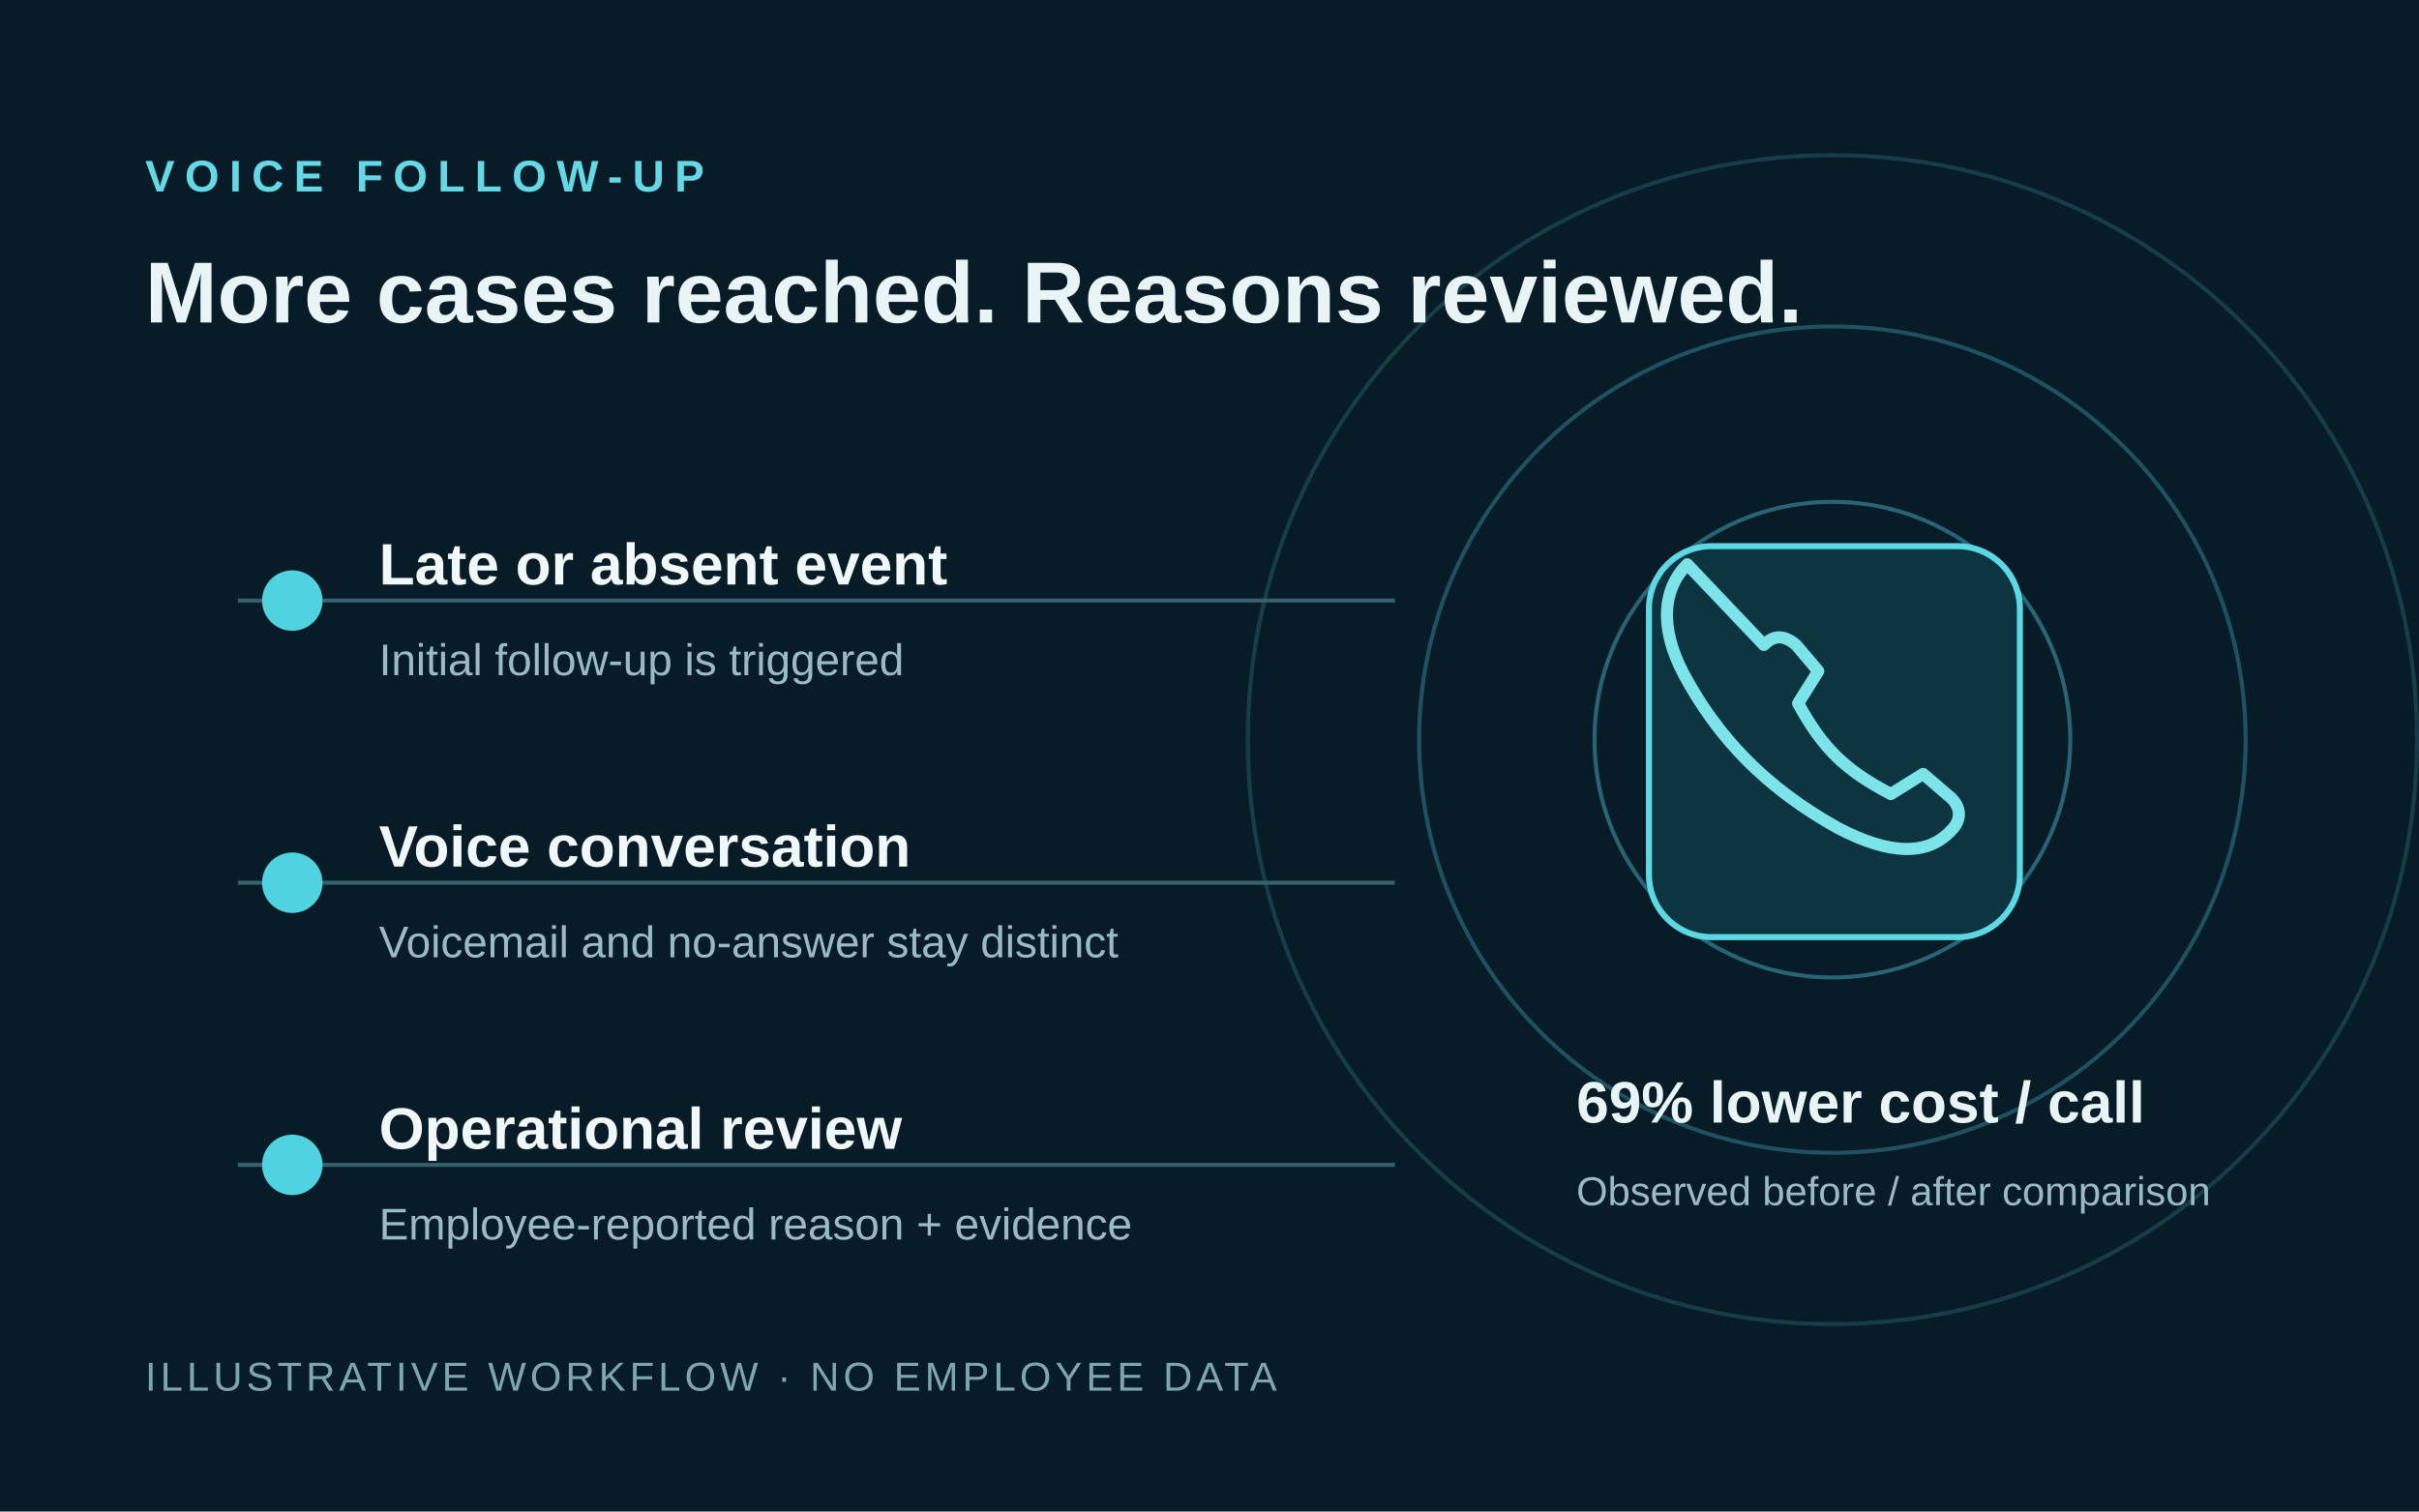
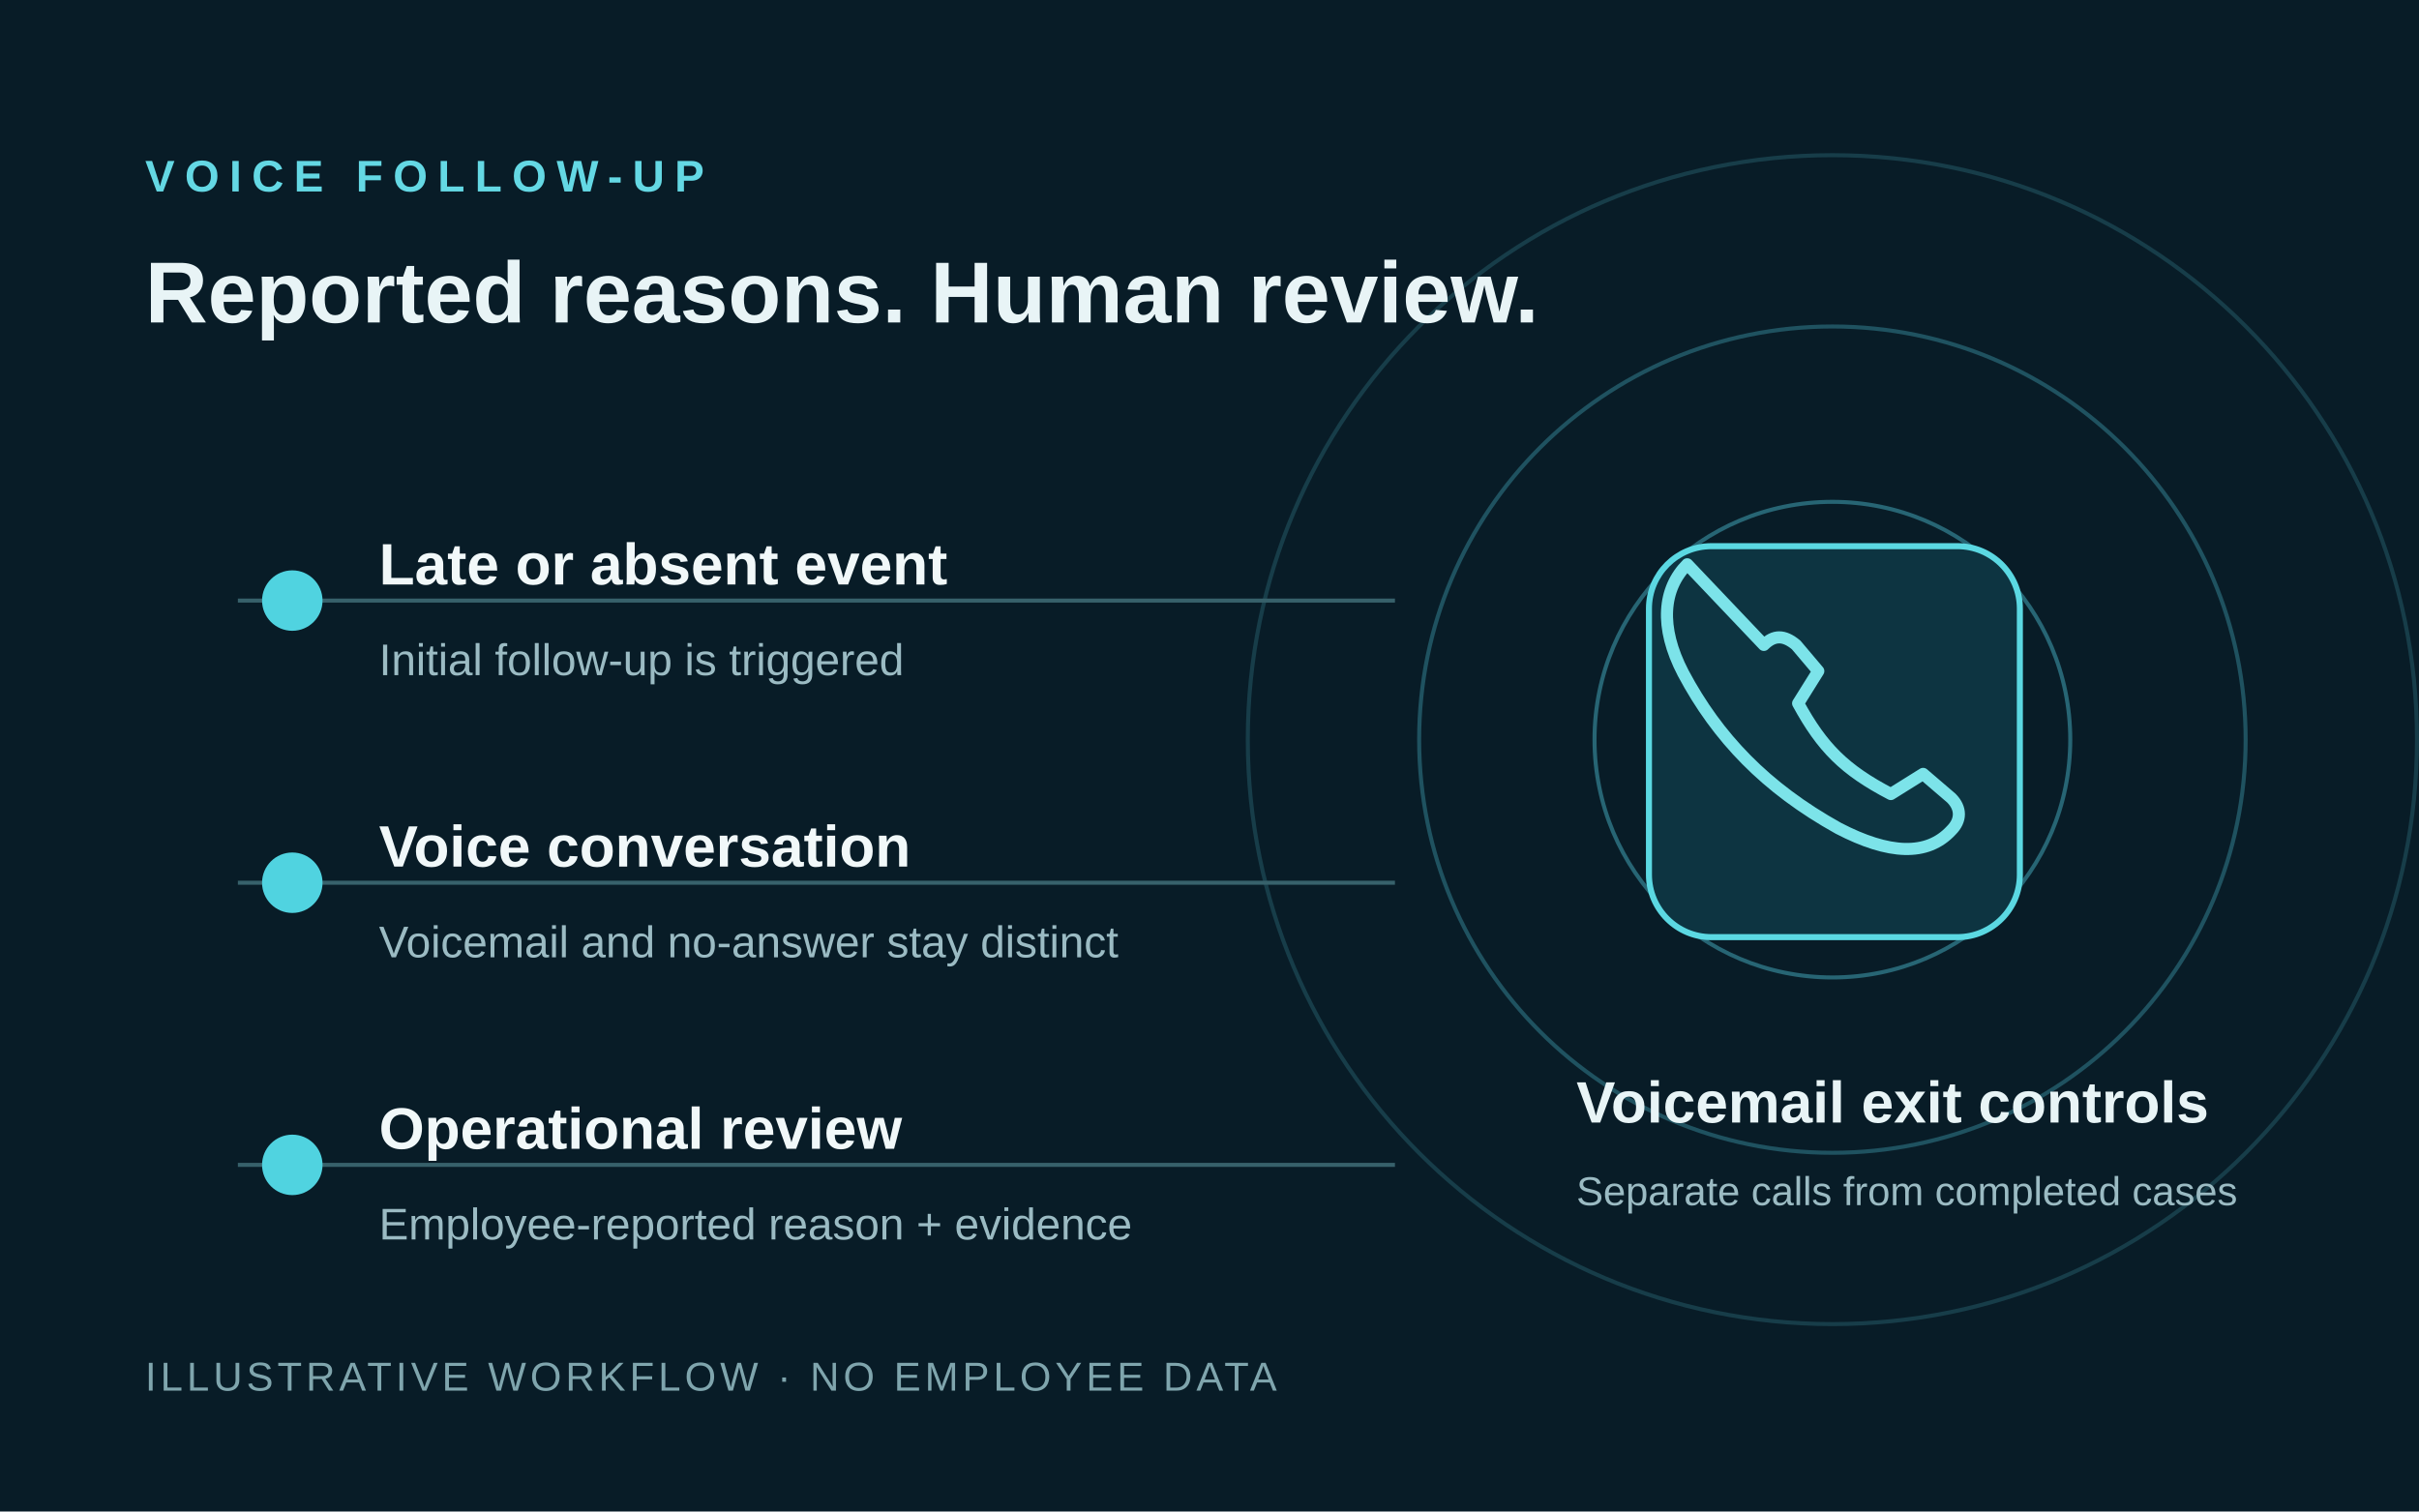
<svg xmlns="http://www.w3.org/2000/svg" viewBox="0 0 1200 750" role="img" aria-labelledby="title desc">
  <rect width="1200" height="750" fill="#081c27" />
  <circle cx="909" cy="367" r="290" fill="none" stroke="#173d49" stroke-width="2" />
  <circle cx="909" cy="367" r="205" fill="none" stroke="#1f5260" stroke-width="2" />
  <circle cx="909" cy="367" r="118" fill="none" stroke="#276574" stroke-width="2" />
  <text x="72" y="95" fill="#64d8e4" font-family="Arial,sans-serif" font-size="22" font-weight="700" letter-spacing="5">VOICE FOLLOW-UP</text>
-   <text x="72" y="160" fill="#e8f4f6" font-family="Arial,sans-serif" font-size="43" font-weight="700">More cases reached. Reasons reviewed.</text>
+   <text x="72" y="160" fill="#e8f4f6" font-family="Arial,sans-serif" font-size="43" font-weight="700">Reported reasons. Human review.</text>
  <path d="M118 298h574M118 438h574M118 578h574" stroke="#37616b" stroke-width="2" />
  <circle cx="145" cy="298" r="15" fill="#50d3e0" />
  <circle cx="145" cy="438" r="15" fill="#50d3e0" />
  <circle cx="145" cy="578" r="15" fill="#50d3e0" />
  <text x="188" y="290" fill="#f1f8f9" font-family="Arial,sans-serif" font-size="29" font-weight="700">Late or absent event</text>
  <text x="188" y="335" fill="#9bbbc3" font-family="Arial,sans-serif" font-size="22">Initial follow-up is triggered</text>
  <text x="188" y="430" fill="#f1f8f9" font-family="Arial,sans-serif" font-size="29" font-weight="700">Voice conversation</text>
  <text x="188" y="475" fill="#9bbbc3" font-family="Arial,sans-serif" font-size="22">Voicemail and no-answer stay distinct</text>
  <text x="188" y="570" fill="#f1f8f9" font-family="Arial,sans-serif" font-size="29" font-weight="700">Operational review</text>
  <text x="188" y="615" fill="#9bbbc3" font-family="Arial,sans-serif" font-size="22">Employee-reported reason + evidence</text>
  <rect x="818" y="271" width="184" height="194" rx="31" fill="#0d3441" stroke="#5bd8e2" stroke-width="3" />
  <path d="M875 320c5-5 10-5 16 0l11 13-10 16c12 22 23 33 46 45l16-10 14 12c5 5 5 11 0 16-12 13-31 12-56-1-36-20-60-45-77-77-12-23-10-42 2-54z" fill="none" stroke="#7ce3e9" stroke-width="6" stroke-linecap="round" stroke-linejoin="round" />
-   <text x="782" y="557" fill="#e8f4f6" font-family="Arial,sans-serif" font-size="29" font-weight="700">69% lower cost / call</text>
-   <text x="782" y="598" fill="#9bbbc3" font-family="Arial,sans-serif" font-size="20">Observed before / after comparison</text>
+   <text x="782" y="557" fill="#e8f4f6" font-family="Arial,sans-serif" font-size="29" font-weight="700">Voicemail exit controls</text>
+   <text x="782" y="598" fill="#9bbbc3" font-family="Arial,sans-serif" font-size="20">Separate calls from completed cases</text>
  <text x="72" y="690" fill="#7fa5ad" font-family="Arial,sans-serif" font-size="20" letter-spacing="2">ILLUSTRATIVE WORKFLOW · NO EMPLOYEE DATA</text>
</svg>
